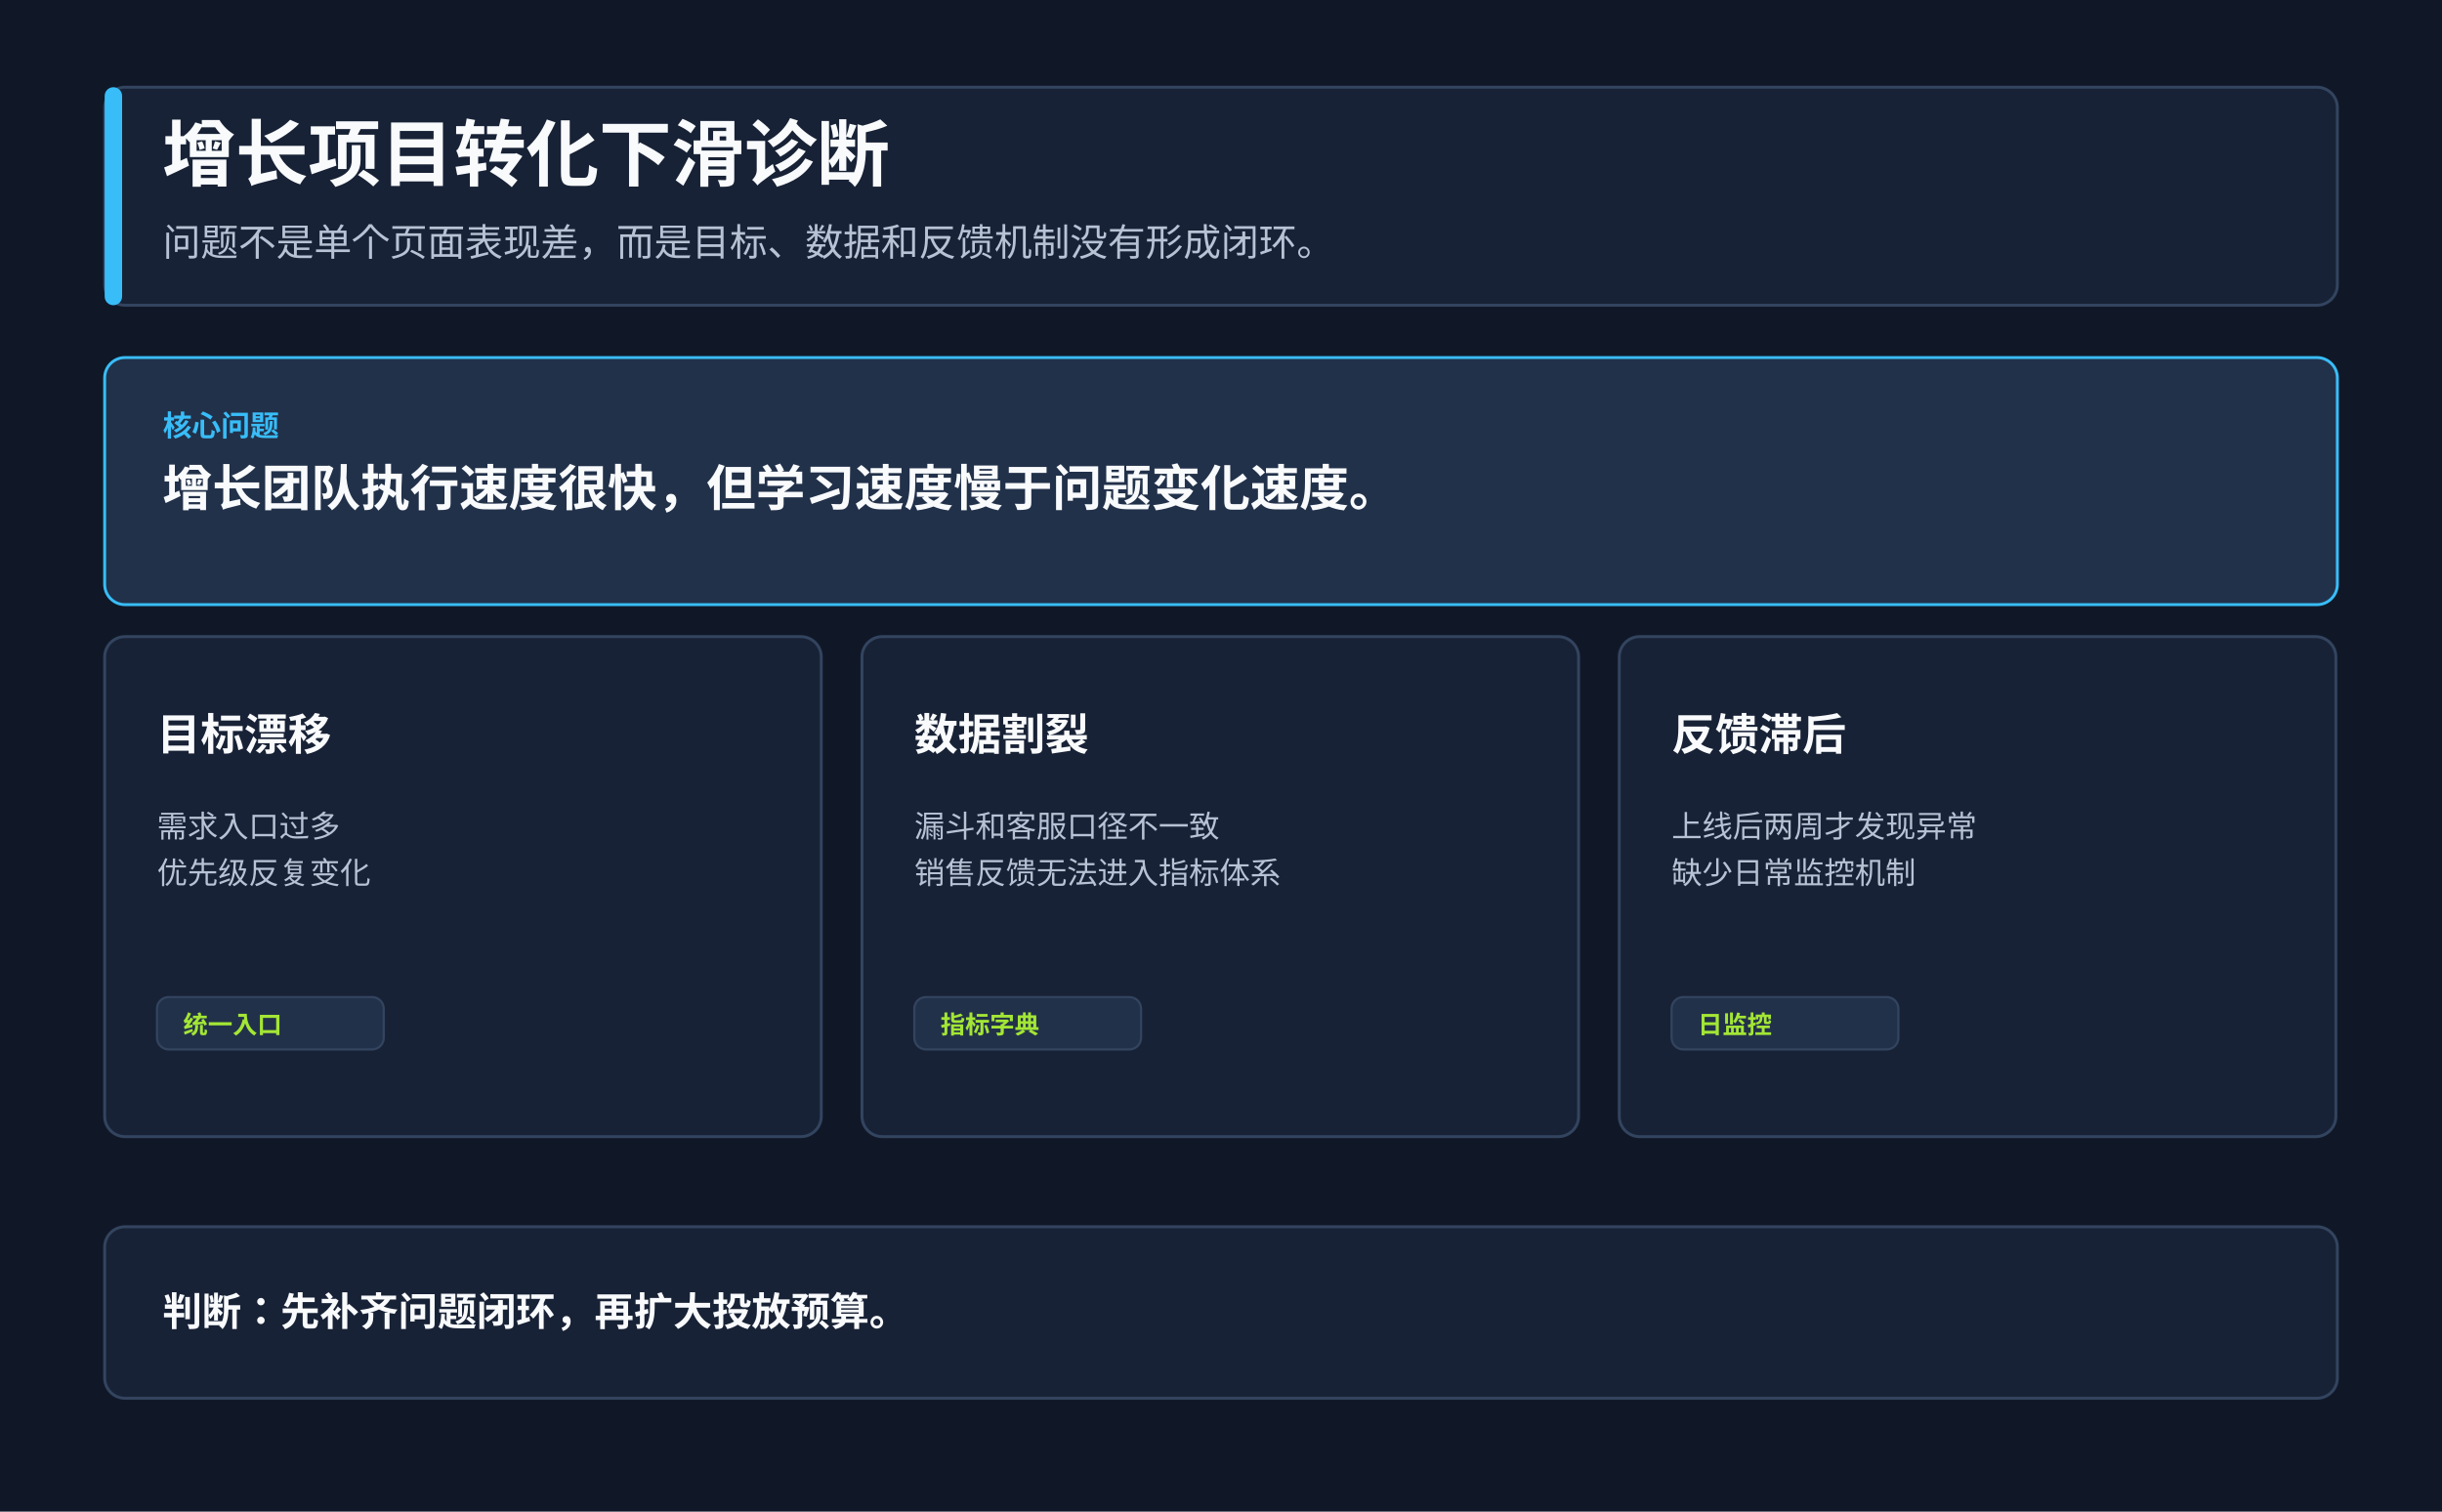
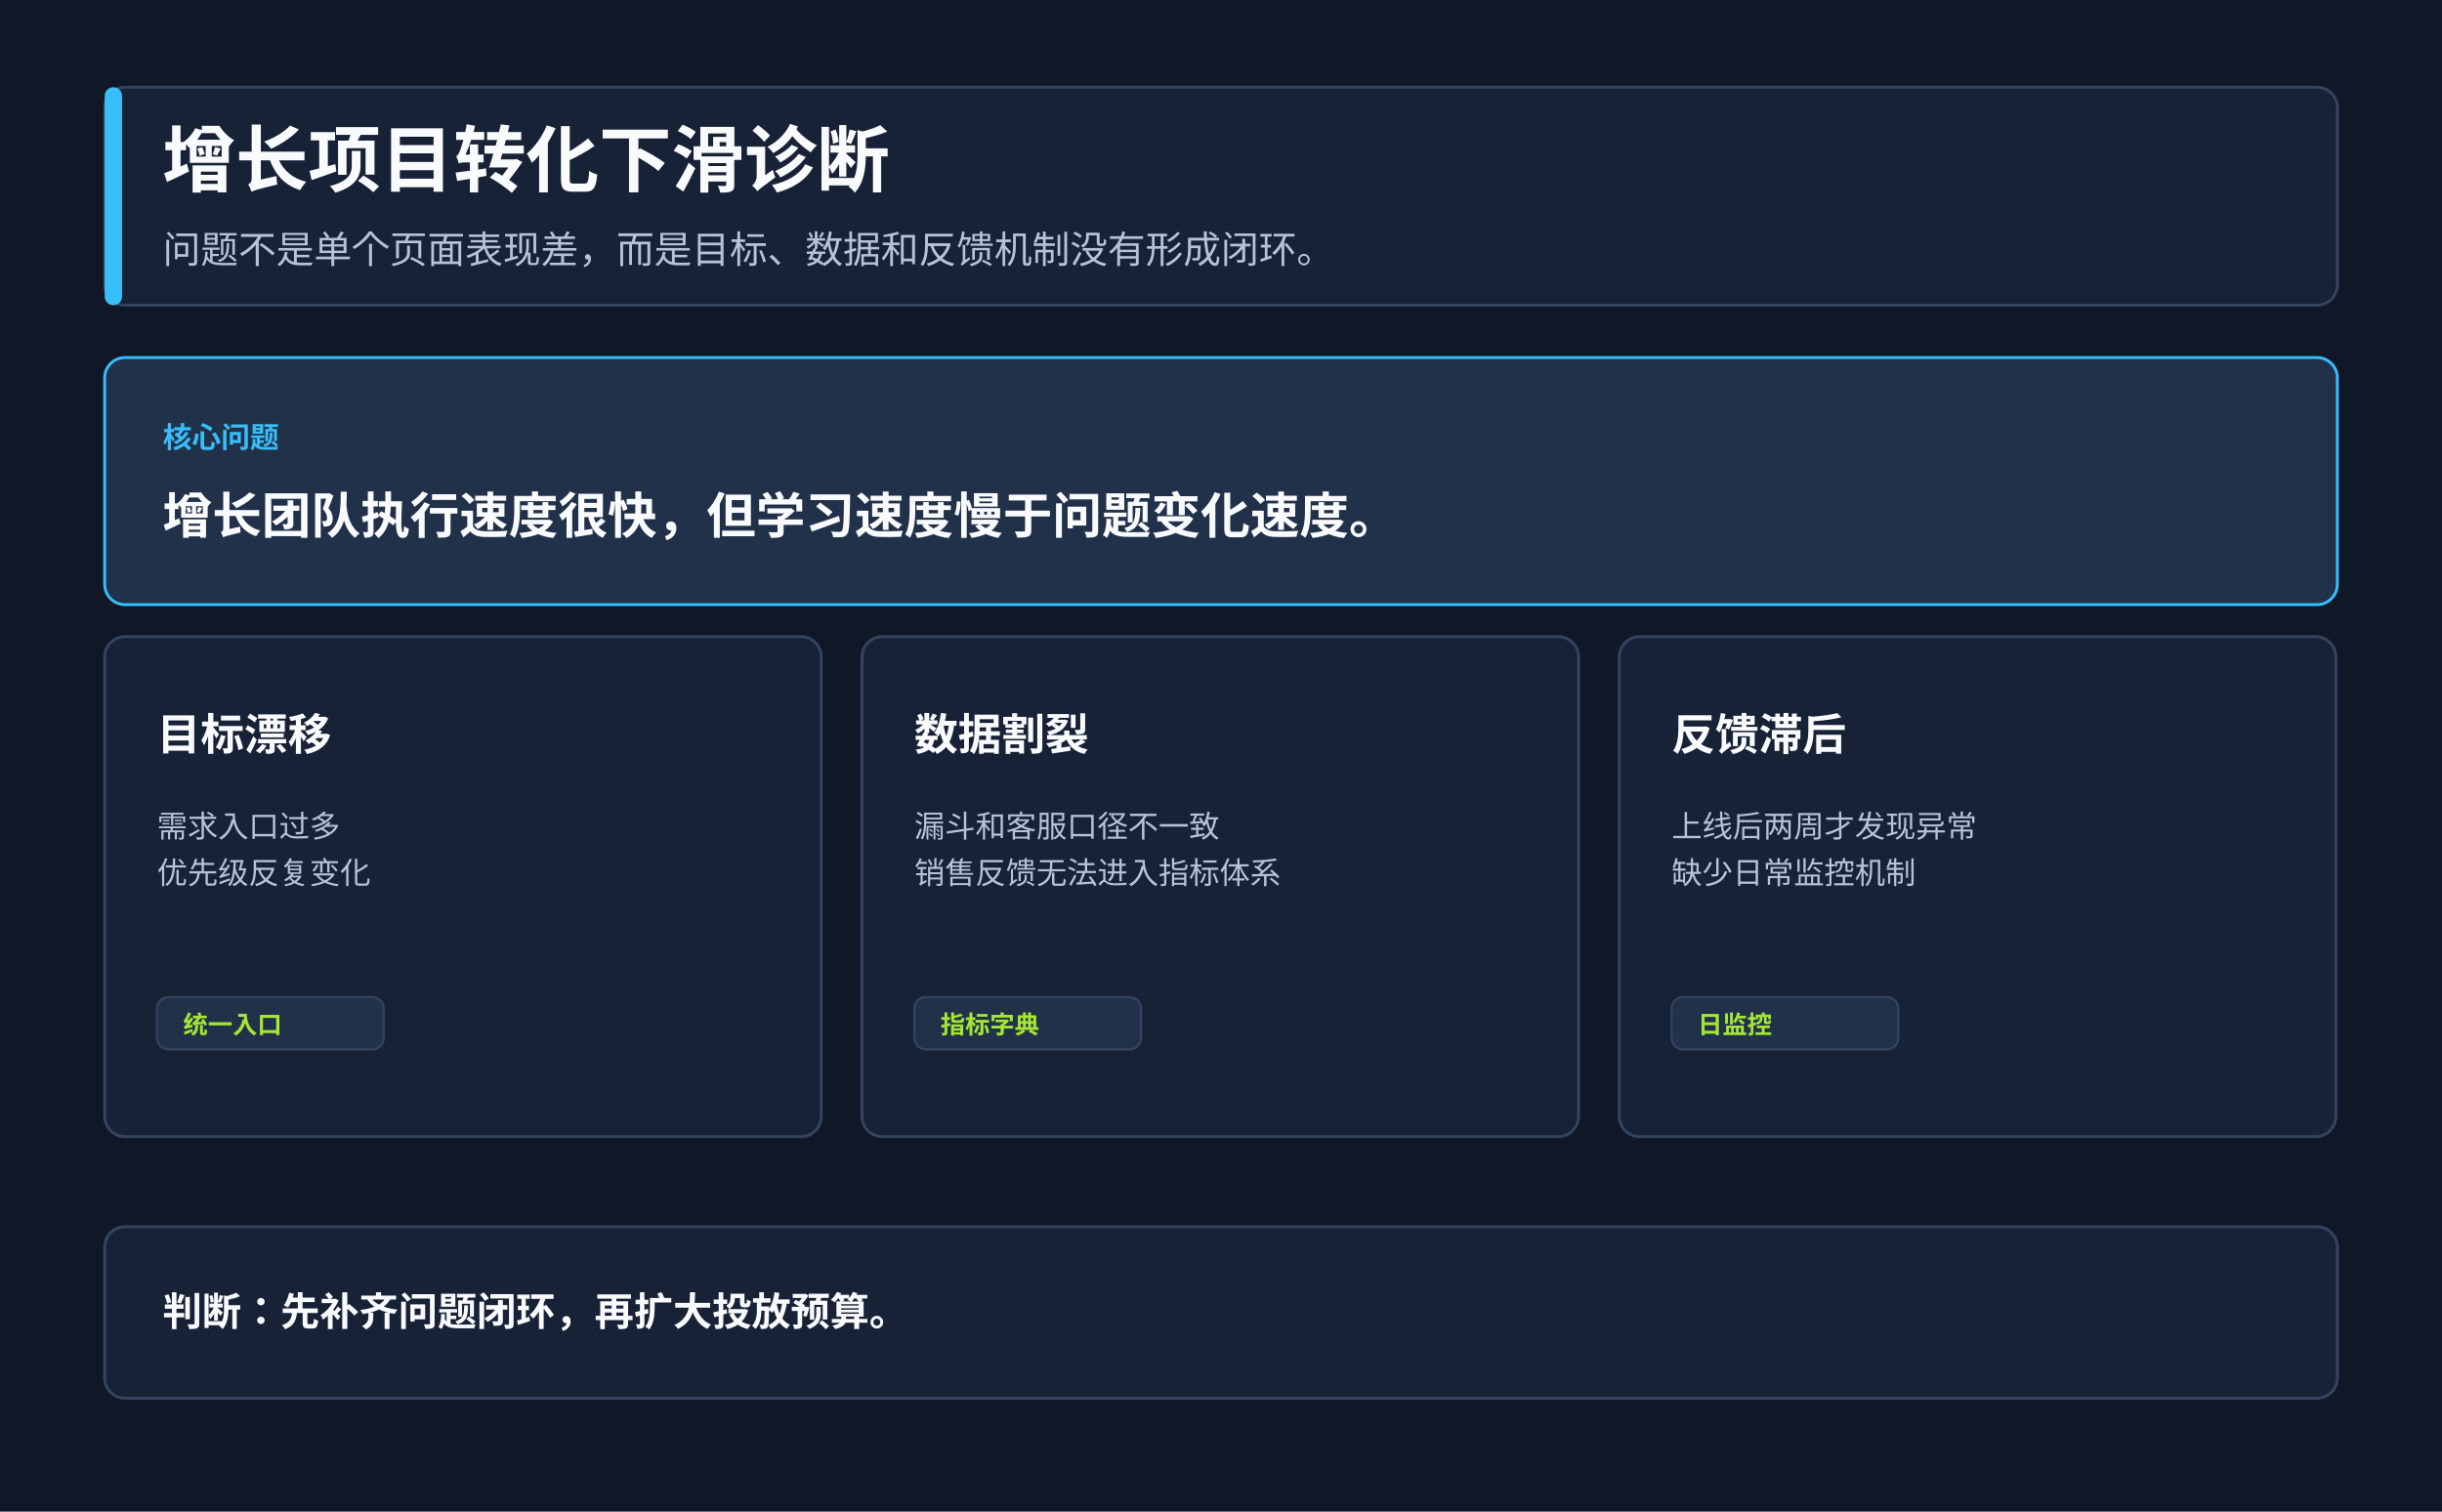
<svg xmlns="http://www.w3.org/2000/svg" width="1680" height="1040" viewBox="0 0 1680 1040">
  <defs>
    <marker id="arrow" markerWidth="12" markerHeight="12" refX="9" refY="4" orient="auto" markerUnits="strokeWidth">
      <path d="M0 0 L10 4 L0 8 z" fill="#38BDF8" />
    </marker>
  </defs>
  <rect x="0" y="0" width="1680" height="1040" fill="#101828" />
  <rect x="72" y="60" width="1536" height="150" rx="14" fill="#182236" stroke="#33445F" stroke-width="2" />
  <rect x="72" y="60" width="12" height="150" rx="6" fill="#38BDF8" />
-   <text x="112" y="124" font-size="50" fill="#F8FAFC" font-weight="700">
+   <text x="112" y="128" font-size="50" fill="#F8FAFC" font-weight="700">
    <tspan x="112" dy="0">增长项目转化下滑诊断</tspan>
  </text>
-   <text x="112" y="176" font-size="26" fill="#B7C2D5" font-weight="400">
+   <text x="112" y="181" font-size="26" fill="#B7C2D5" font-weight="400">
    <tspan x="112" dy="0">问题不是单个页面表现差，而是目标、数据和反馈机制没有形成闭环。</tspan>
  </text>
  <rect x="72" y="246" width="1536" height="170" rx="14" fill="#22314A" stroke="#38BDF8" stroke-width="2" />
-   <text x="112" y="300" font-size="20" fill="#38BDF8" font-weight="700">
+   <text x="112" y="308" font-size="20" fill="#38BDF8" font-weight="700">
    <tspan x="112" dy="0">核心问题</tspan>
  </text>
-   <text x="112" y="348" font-size="34" fill="#F8FAFC" font-weight="700">
+   <text x="112" y="367" font-size="34" fill="#F8FAFC" font-weight="700">
    <tspan x="112" dy="0">增长团队执行速度很快，但学习速度慢于问题变化速度。</tspan>
  </text>
  <rect x="72" y="438" width="493" height="344" rx="14" fill="#182236" stroke="#33445F" stroke-width="2" />
  <text x="108" y="516" font-size="30" fill="#F8FAFC" font-weight="700">
    <tspan x="108" dy="0">目标漂移</tspan>
  </text>
  <text x="108" y="576" font-size="21" fill="#B7C2D5" font-weight="400">
    <tspan x="108" dy="0">需求入口过多</tspan>
    <tspan x="108" dy="32">优先级反复变化</tspan>
  </text>
  <rect x="108" y="686" width="156" height="36" rx="8" fill="#22314A" stroke="#33445F" stroke-width="1.5" />
  <text x="126" y="711" font-size="17" fill="#A3E635" font-weight="700">
    <tspan x="126" dy="0">统一入口</tspan>
  </text>
  <rect x="593" y="438" width="493" height="344" rx="14" fill="#182236" stroke="#33445F" stroke-width="2" />
  <text x="629" y="516" font-size="30" fill="#F8FAFC" font-weight="700">
    <tspan x="629" dy="0">数据割裂</tspan>
  </text>
  <text x="629" y="576" font-size="21" fill="#B7C2D5" font-weight="400">
    <tspan x="629" dy="0">漏斗和客服口径不一致</tspan>
    <tspan x="629" dy="32">销售反馈无法进入指标体系</tspan>
  </text>
  <rect x="629" y="686" width="156" height="36" rx="8" fill="#22314A" stroke="#33445F" stroke-width="1.5" />
  <text x="647" y="711" font-size="17" fill="#A3E635" font-weight="700">
    <tspan x="647" dy="0">指标字典</tspan>
  </text>
  <rect x="1114" y="438" width="493" height="344" rx="14" fill="#182236" stroke="#33445F" stroke-width="2" />
  <text x="1150" y="516" font-size="30" fill="#F8FAFC" font-weight="700">
    <tspan x="1150" dy="0">反馈滞后</tspan>
  </text>
  <text x="1150" y="576" font-size="21" fill="#B7C2D5" font-weight="400">
    <tspan x="1150" dy="0">上线后两周才发现异常</tspan>
    <tspan x="1150" dy="32">缺少日常监控机制</tspan>
  </text>
  <rect x="1150" y="686" width="156" height="36" rx="8" fill="#22314A" stroke="#33445F" stroke-width="1.5" />
  <text x="1168" y="711" font-size="17" fill="#A3E635" font-weight="700">
    <tspan x="1168" dy="0">日监控</tspan>
  </text>
  <rect x="72" y="844" width="1536" height="118" rx="14" fill="#182236" stroke="#33445F" stroke-width="2" />
  <text x="112" y="912" font-size="27" fill="#F8FAFC" font-weight="700">
    <tspan x="112" dy="0">判断：先补齐问题闭环，再扩大投放预算。</tspan>
  </text>
</svg>
